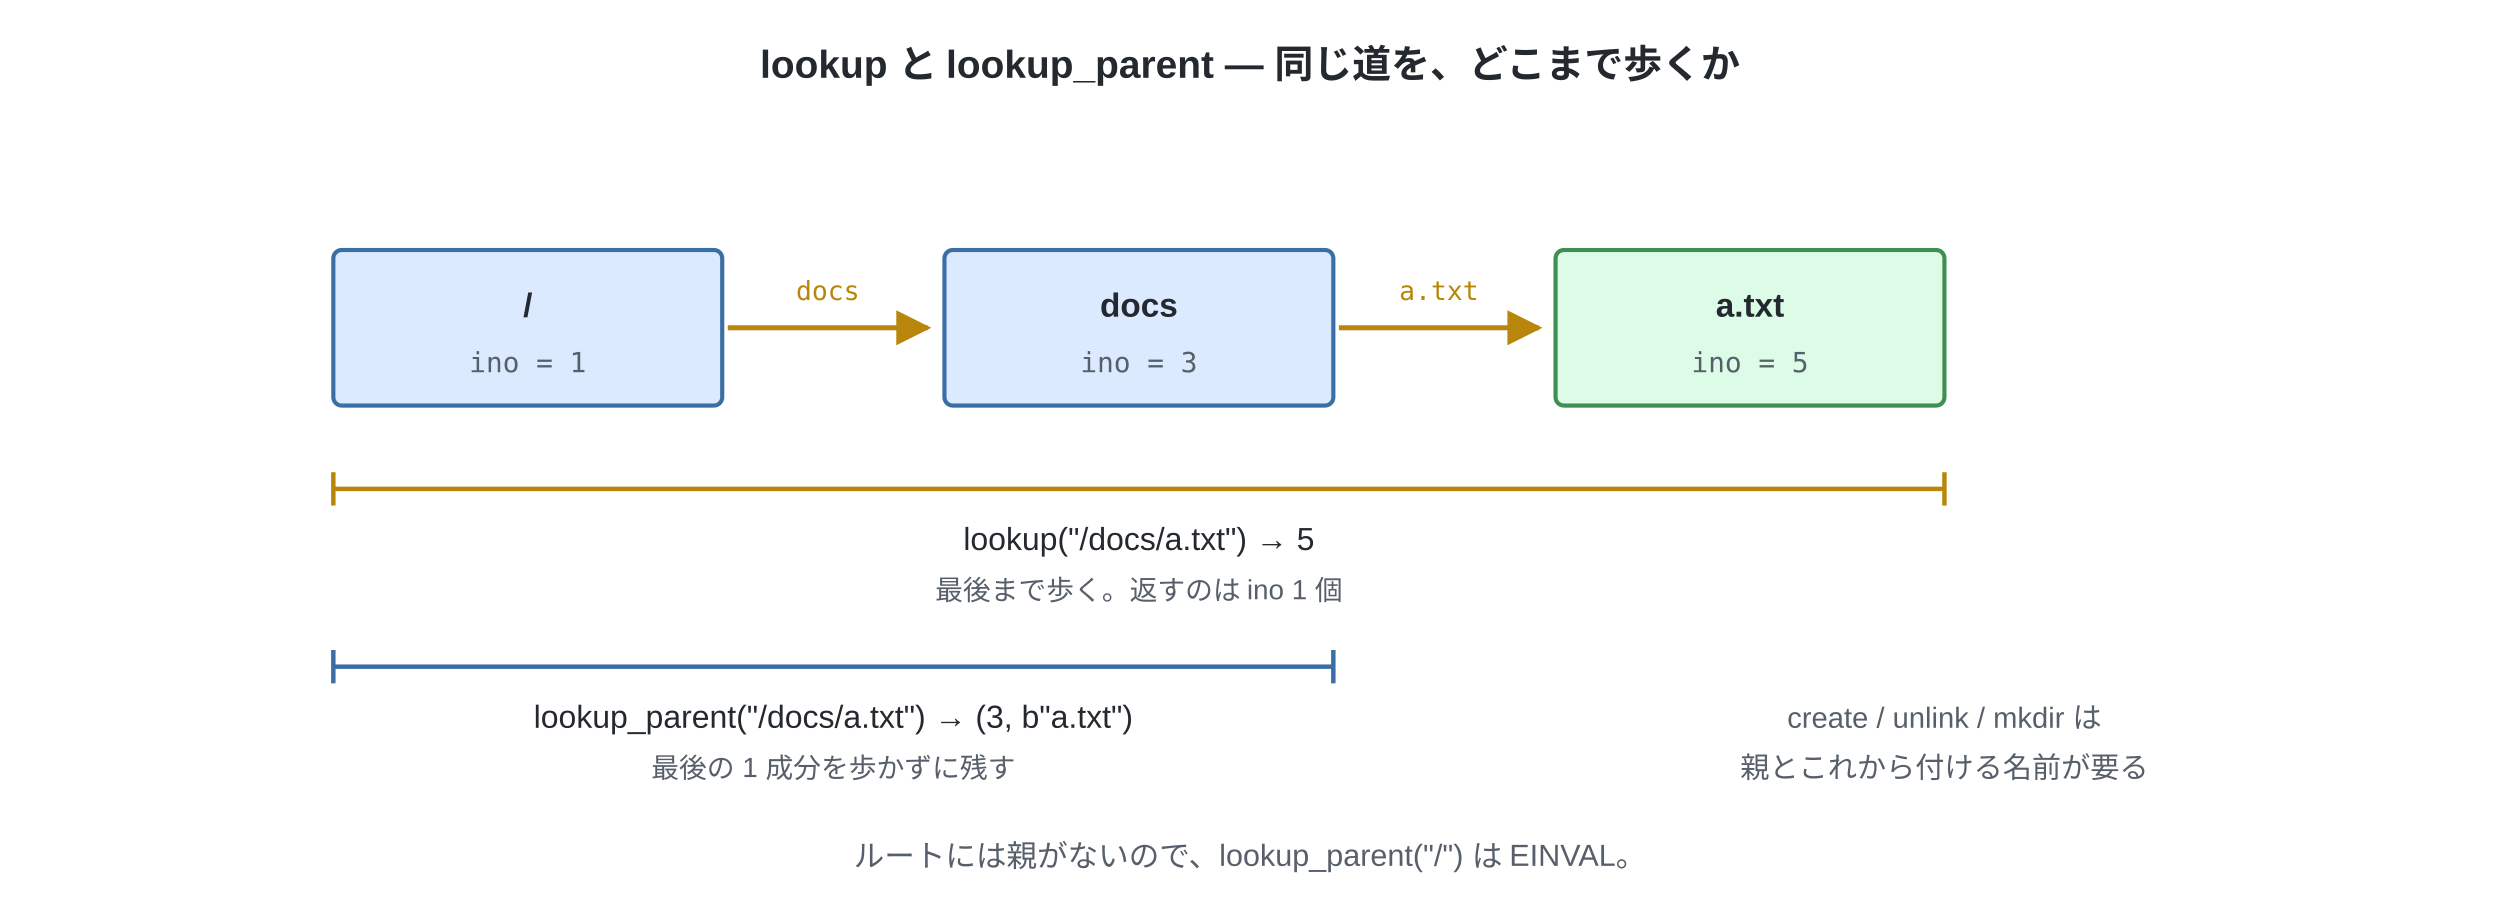
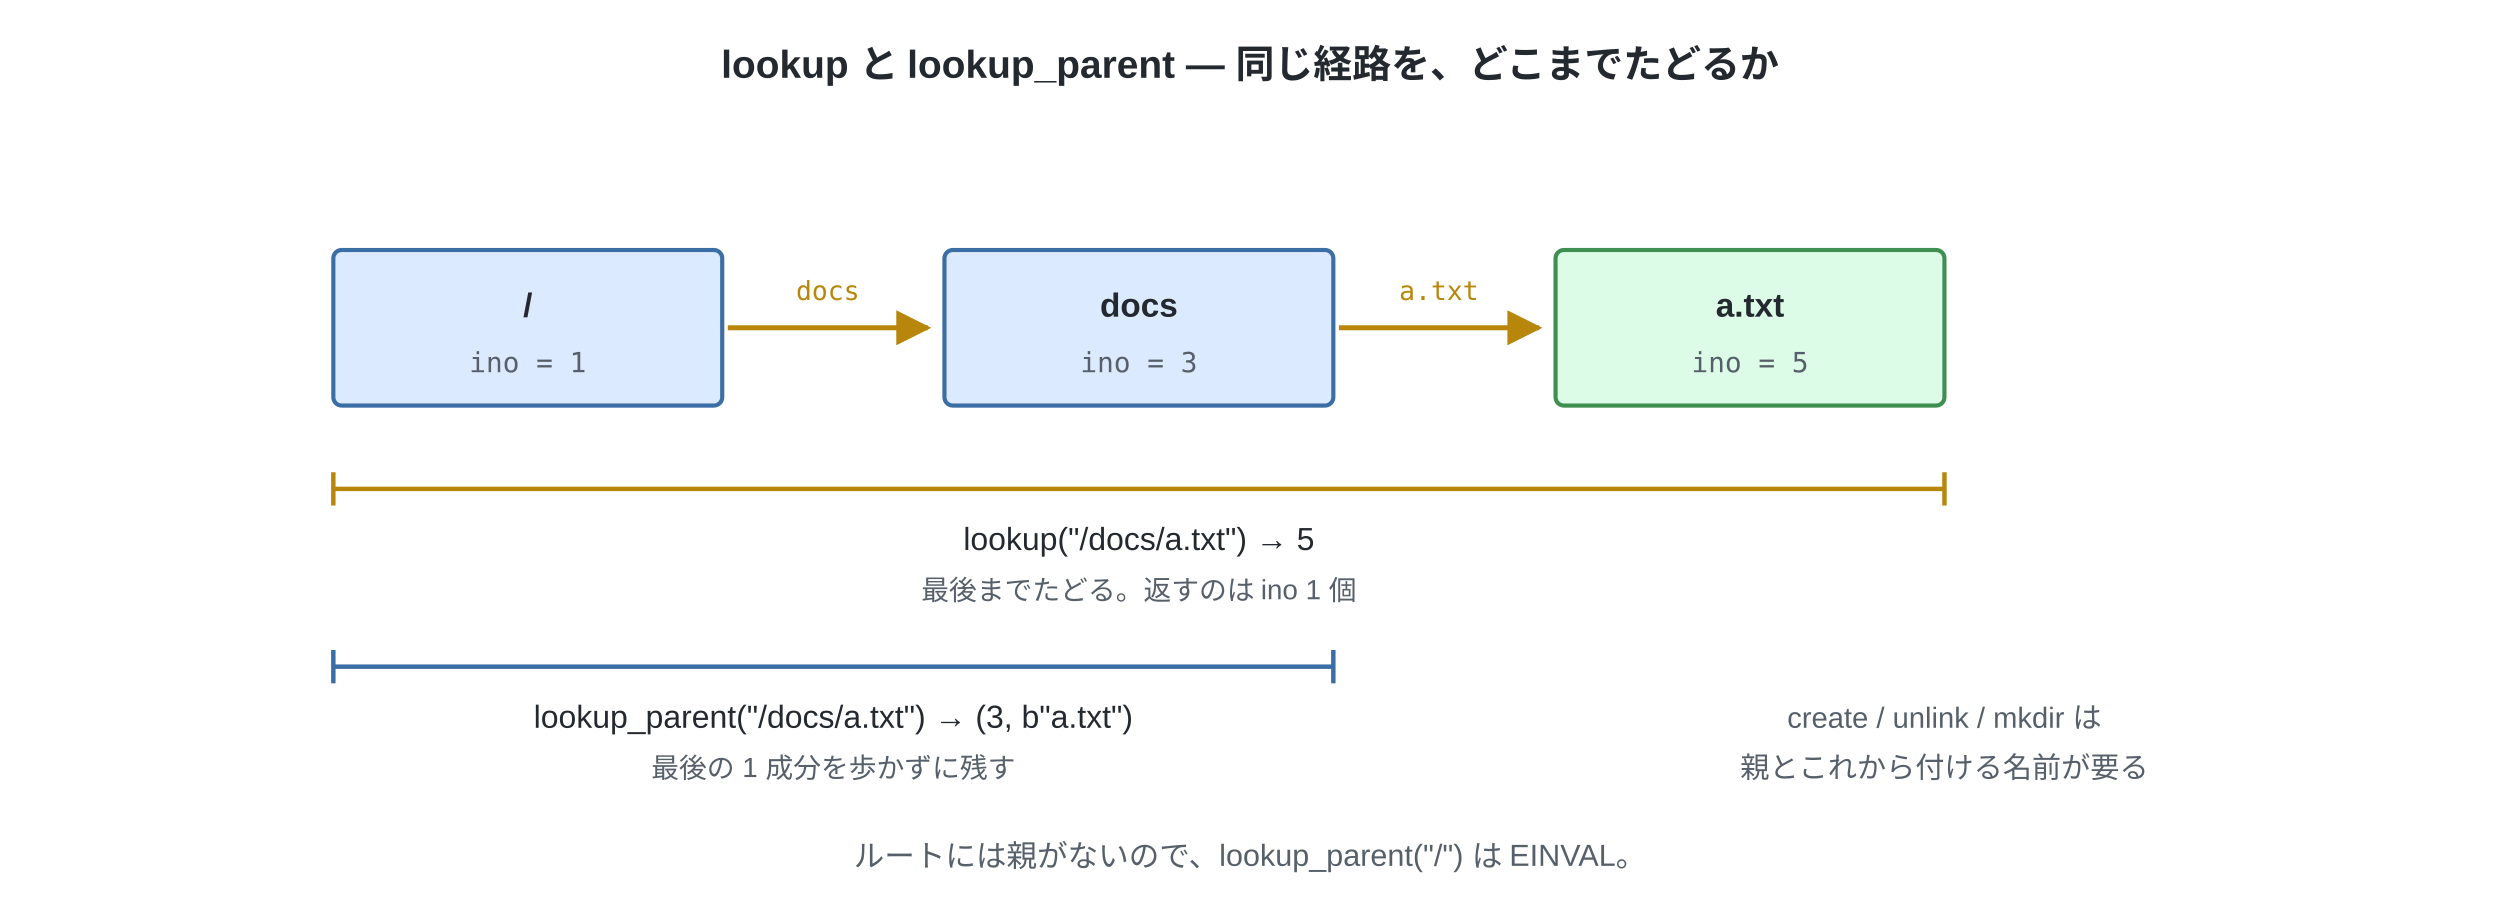
<svg xmlns="http://www.w3.org/2000/svg" width="900" height="324" viewBox="0 0 900 324" role="img" font-family="Helvetica Neue, Arial, Hiragino Sans, Noto Sans JP, sans-serif">
  <rect x="0" y="0" width="900" height="324" fill="#ffffff" />
  <defs>
    <marker id="a" viewBox="0 0 10 10" refX="9" refY="5" markerWidth="7" markerHeight="7" orient="auto-start-reverse">
      <path d="M 0 0 L 10 5 L 0 10 z" fill="#b8860b" />
    </marker>
  </defs>
-   <text x="450" y="28" font-size="14" fill="#24292f" text-anchor="middle" font-family="Helvetica Neue, Arial, Hiragino Sans, Noto Sans JP, sans-serif" font-weight="bold">lookup と lookup_parent — 同じ道を、どこまで歩くか</text>
+   <text x="450" y="28" font-size="14" fill="#24292f" text-anchor="middle" font-family="Helvetica Neue, Arial, Hiragino Sans, Noto Sans JP, sans-serif" font-weight="bold">lookup と lookup_parent — 同じ経路を、どこまでたどるか</text>
  <rect x="120" y="90" width="140" height="56" rx="3" fill="#dbeafe" stroke="#3b6ea5" stroke-width="1.5" />
  <text x="190" y="114" font-size="12" fill="#24292f" text-anchor="middle" font-family="Helvetica Neue, Arial, Hiragino Sans, Noto Sans JP, sans-serif" font-weight="bold">/</text>
  <text x="190" y="134" font-size="10" fill="#57606a" text-anchor="middle" font-family="SFMono-Regular, Menlo, Consolas, monospace" font-weight="normal">ino = 1</text>
  <rect x="340" y="90" width="140" height="56" rx="3" fill="#dbeafe" stroke="#3b6ea5" stroke-width="1.5" />
  <text x="410" y="114" font-size="12" fill="#24292f" text-anchor="middle" font-family="Helvetica Neue, Arial, Hiragino Sans, Noto Sans JP, sans-serif" font-weight="bold">docs</text>
  <text x="410" y="134" font-size="10" fill="#57606a" text-anchor="middle" font-family="SFMono-Regular, Menlo, Consolas, monospace" font-weight="normal">ino = 3</text>
  <rect x="560" y="90" width="140" height="56" rx="3" fill="#dcfce7" stroke="#3f8f52" stroke-width="1.5" />
  <text x="630" y="114" font-size="12" fill="#24292f" text-anchor="middle" font-family="Helvetica Neue, Arial, Hiragino Sans, Noto Sans JP, sans-serif" font-weight="bold">a.txt</text>
  <text x="630" y="134" font-size="10" fill="#57606a" text-anchor="middle" font-family="SFMono-Regular, Menlo, Consolas, monospace" font-weight="normal">ino = 5</text>
  <path d="M 262 118 L 334 118" stroke="#b8860b" stroke-width="1.8" fill="none" marker-end="url(#a)" />
  <text x="298" y="108" font-size="9.5" fill="#b8860b" text-anchor="middle" font-family="SFMono-Regular, Menlo, Consolas, monospace" font-weight="normal">docs</text>
  <path d="M 482 118 L 554 118" stroke="#b8860b" stroke-width="1.8" fill="none" marker-end="url(#a)" />
  <text x="518" y="108" font-size="9.5" fill="#b8860b" text-anchor="middle" font-family="SFMono-Regular, Menlo, Consolas, monospace" font-weight="normal">a.txt</text>
  <path d="M 120 176 L 700 176" stroke="#b8860b" stroke-width="1.6" fill="none" />
  <path d="M 120 170 L 120 182" stroke="#b8860b" stroke-width="1.6" fill="none" />
  <path d="M 700 170 L 700 182" stroke="#b8860b" stroke-width="1.6" fill="none" />
  <text x="410" y="198" font-size="11.5" fill="#24292f" text-anchor="middle" font-family="Helvetica Neue, Arial, Hiragino Sans, Noto Sans JP, sans-serif" font-weight="normal">lookup("/docs/a.txt") → 5</text>
-   <text x="410" y="216" font-size="10" fill="#57606a" text-anchor="middle" font-family="Helvetica Neue, Arial, Hiragino Sans, Noto Sans JP, sans-serif" font-weight="normal">最後まで歩く。返すのは ino 1 個</text>
+   <text x="410" y="216" font-size="10" fill="#57606a" text-anchor="middle" font-family="Helvetica Neue, Arial, Hiragino Sans, Noto Sans JP, sans-serif" font-weight="normal">最後までたどる。返すのは ino 1 個</text>
  <path d="M 120 240 L 480 240" stroke="#3b6ea5" stroke-width="1.6" fill="none" />
  <path d="M 120 234 L 120 246" stroke="#3b6ea5" stroke-width="1.6" fill="none" />
  <path d="M 480 234 L 480 246" stroke="#3b6ea5" stroke-width="1.6" fill="none" />
  <text x="300" y="262" font-size="11.5" fill="#24292f" text-anchor="middle" font-family="Helvetica Neue, Arial, Hiragino Sans, Noto Sans JP, sans-serif" font-weight="normal">lookup_parent("/docs/a.txt") → (3, b"a.txt")</text>
  <text x="300" y="280" font-size="10" fill="#57606a" text-anchor="middle" font-family="Helvetica Neue, Arial, Hiragino Sans, Noto Sans JP, sans-serif" font-weight="normal">最後の 1 成分を歩かずに残す</text>
  <text x="700" y="262" font-size="10.5" fill="#57606a" text-anchor="middle" font-family="Helvetica Neue, Arial, Hiragino Sans, Noto Sans JP, sans-serif" font-weight="normal">create / unlink / mkdir は</text>
  <text x="700" y="280" font-size="10.5" fill="#57606a" text-anchor="middle" font-family="Helvetica Neue, Arial, Hiragino Sans, Noto Sans JP, sans-serif" font-weight="normal">親とこれから付ける名前が要る</text>
  <text x="450" y="312" font-size="11" fill="#57606a" text-anchor="middle" font-family="Helvetica Neue, Arial, Hiragino Sans, Noto Sans JP, sans-serif" font-weight="normal">ルートには親がないので、lookup_parent("/") は EINVAL。</text>
</svg>
